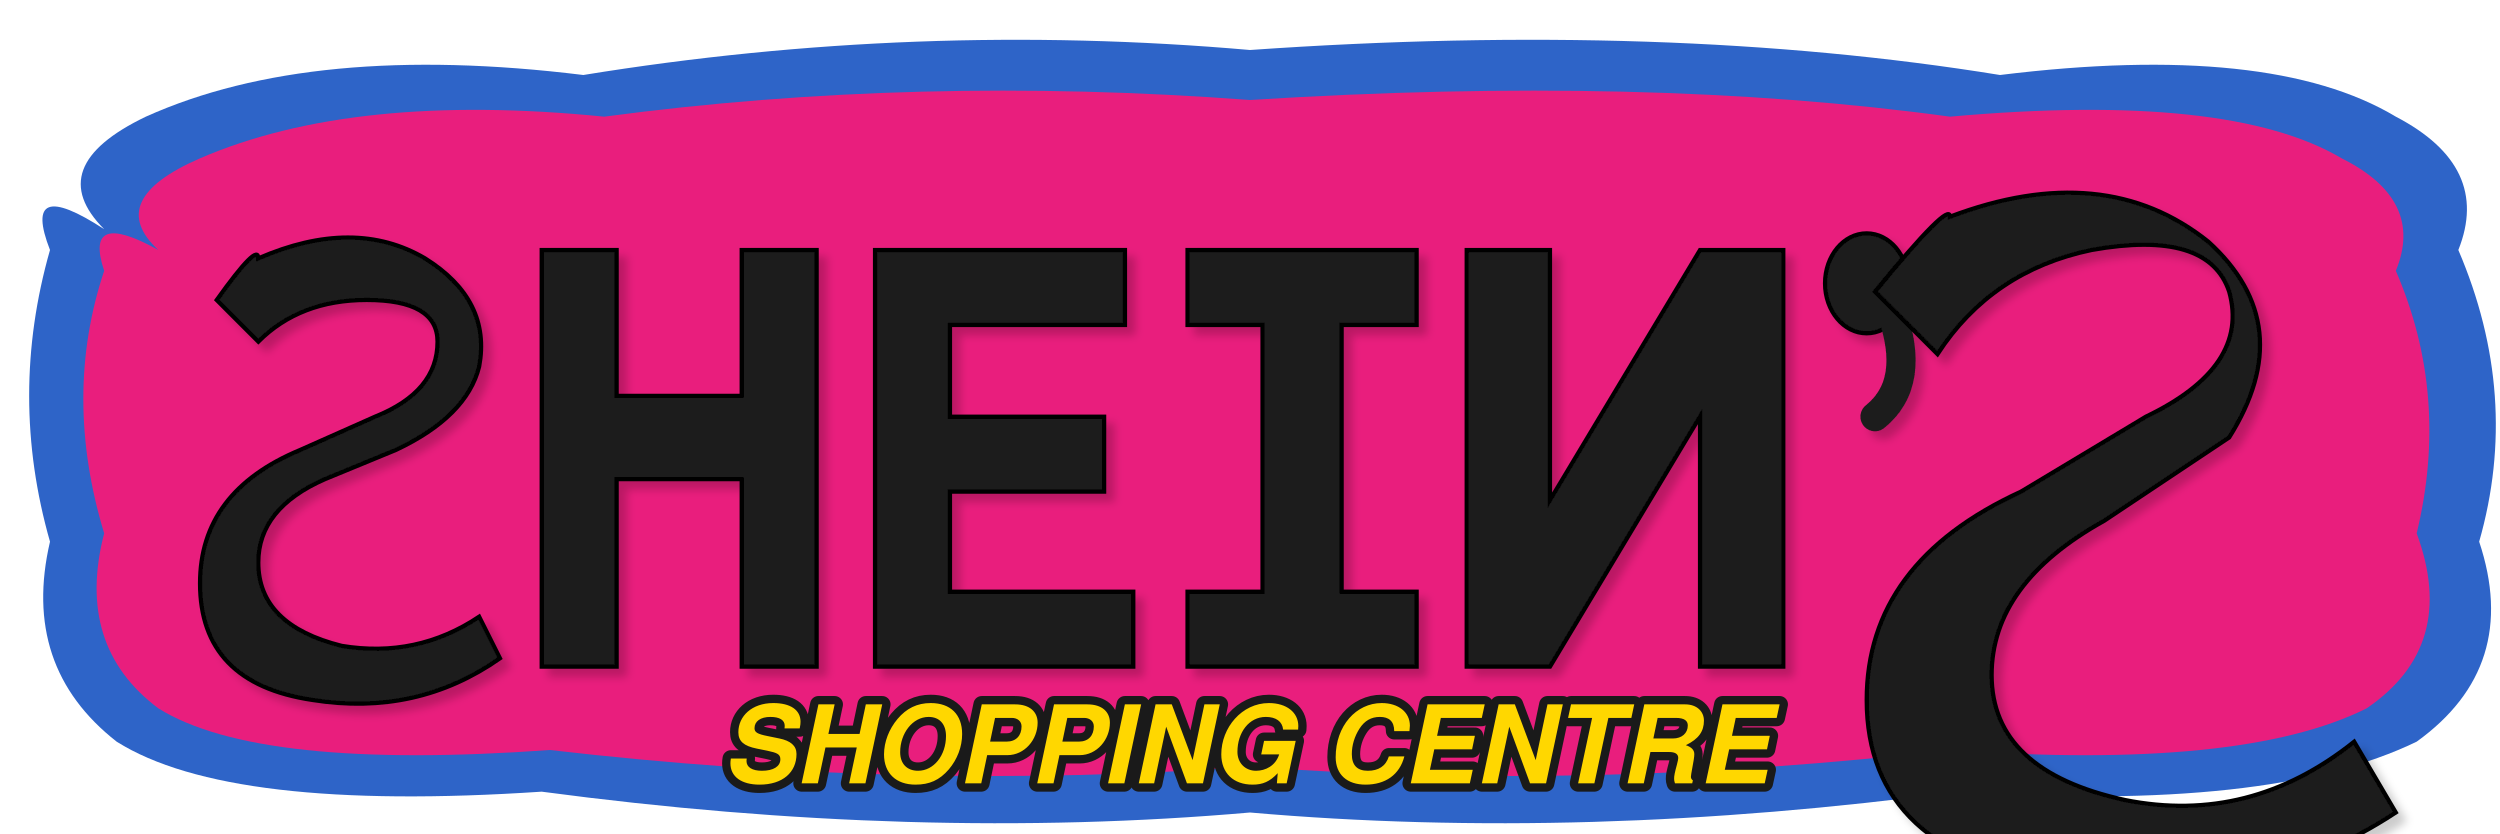
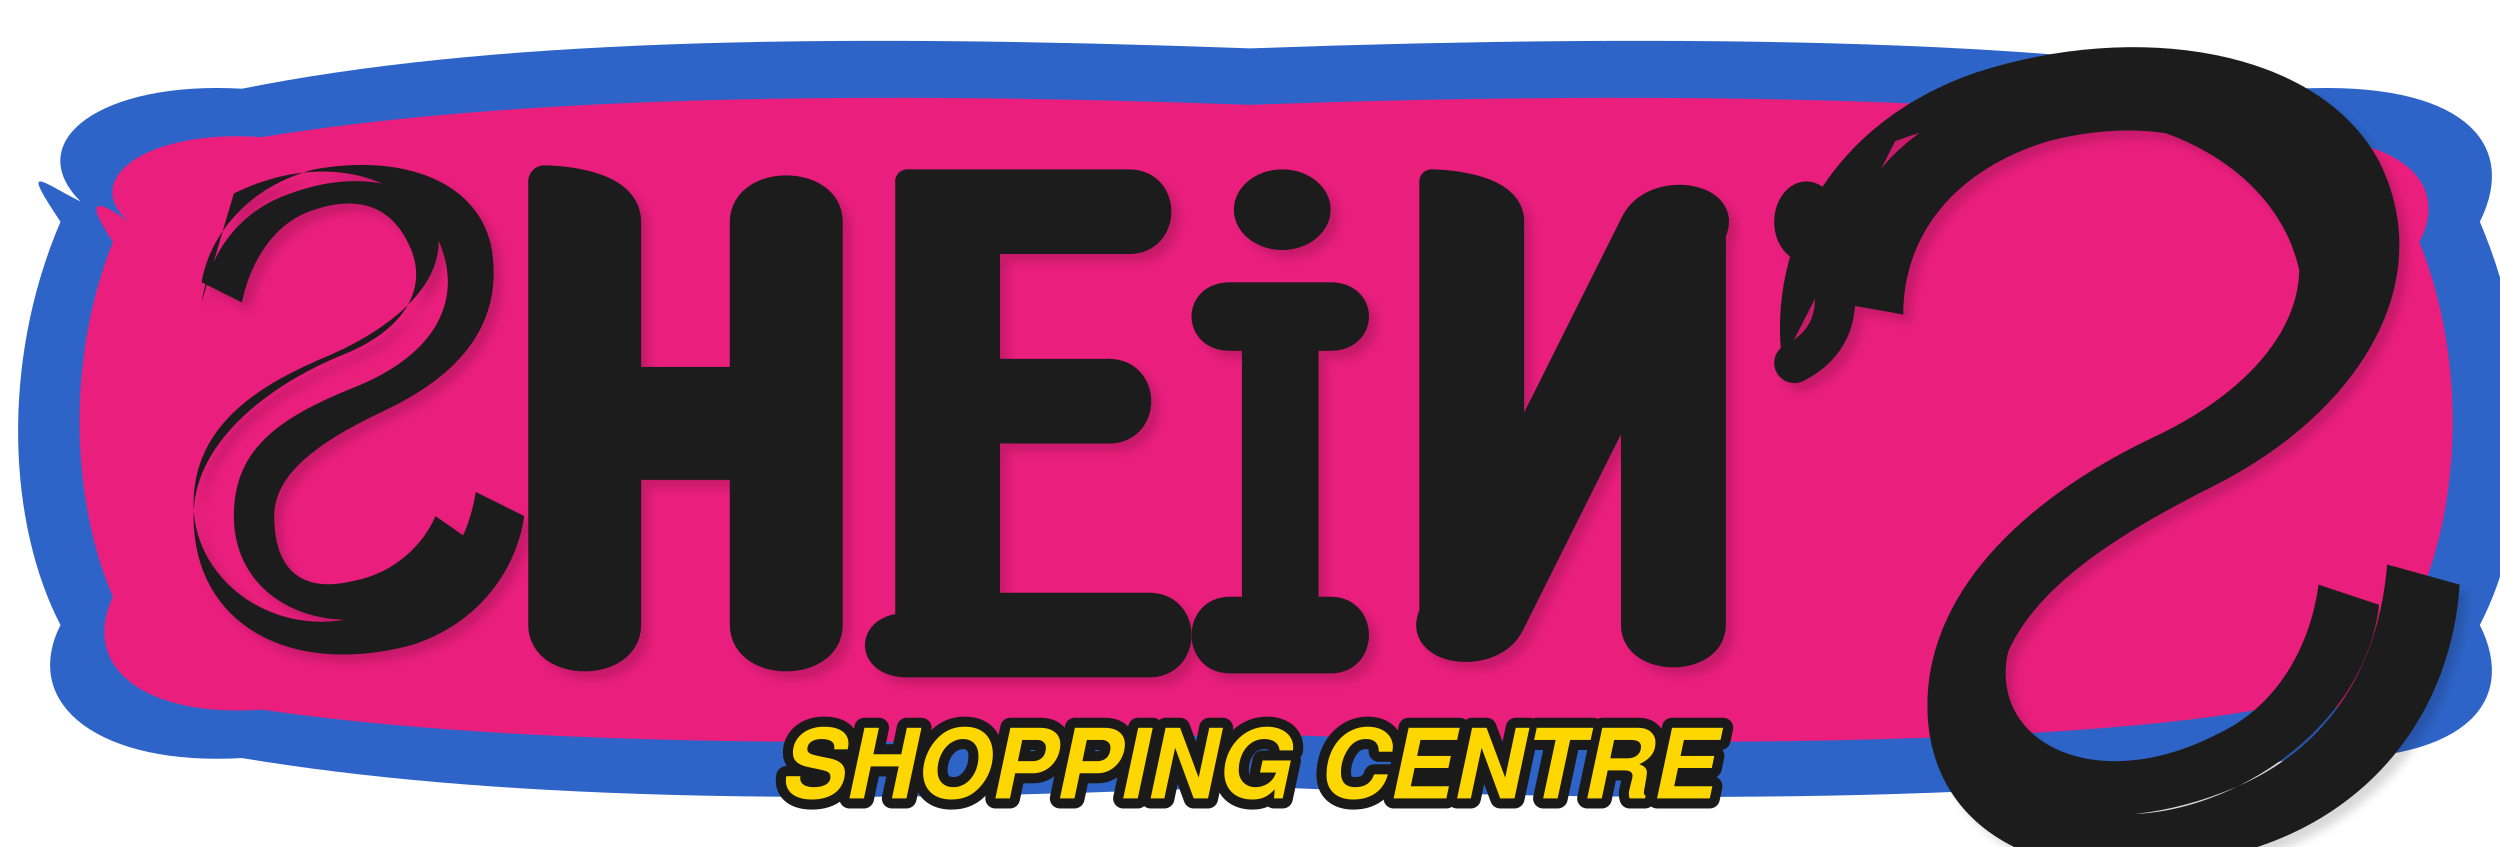
- <svg xmlns="http://www.w3.org/2000/svg" viewBox="0 0 600 200" width="600" height="200">
+ <svg xmlns="http://www.w3.org/2000/svg" viewBox="0 0 620 210" width="620" height="210">
  <defs>
    <filter id="shadow" x="-5%" y="-5%" width="110%" height="110%">
-       <feDropShadow dx="2" dy="2" stdDeviation="1" flood-color="#000" flood-opacity="0.2" />
+       <feDropShadow dx="2" dy="2" stdDeviation="1" flood-color="#000" flood-opacity="0.15" />
    </filter>
  </defs>
-   <path id="blue-outline" d="M25 55            Q10 40 35 28            Q75 10 140 18            Q220 5 300 12            Q400 5 480 18            Q545 10 575 28            Q598 40 590 60            Q605 95 595 130            Q605 160 580 178            Q545 195 470 190            Q380 202 300 195            Q220 202 130 190            Q55 195 28 178            Q5 160 12 130            Q2 95 12 60            Q5 42 25 55 Z" fill="#2E64C8" stroke="none" />
-   <path id="pink-fill" d="M38 60            Q25 48 48 38            Q85 22 145 28            Q220 18 300 24            Q395 18 468 28            Q535 22 562 38            Q582 48 575 65            Q588 95 580 128            Q590 155 568 170            Q538 185 468 180            Q382 190 300 184            Q218 190 132 180            Q62 185 38 170            Q18 155 25 128            Q15 95 25 65            Q20 50 38 60 Z" fill="#E91E7D" stroke="none" />
-   <g id="sheins-letters" filter="url(#shadow)">
-     <path d="M62 62              Q85 52 102 62 Q118 72 115 88 Q112 100 95 108              L78 115 Q62 122 62 135 Q62 150 82 155 Q100 158 115 148              L120 158 Q100 172 75 168 Q48 164 48 140              Q48 118 72 108 L90 100 Q105 94 105 82 Q105 72 88 72              Q72 72 62 82 L52 72 Q62 58 62 62 Z" fill="#1a1a1a" stroke="#000" stroke-width="1" />
-     <path d="M130 60 L148 60 L148 95 L178 95 L178 60 L196 60              L196 160 L178 160 L178 115 L148 115 L148 160 L130 160 Z" fill="#1a1a1a" stroke="#000" stroke-width="1" />
-     <path d="M210 60 L270 60 L270 78 L228 78 L228 100 L265 100              L265 118 L228 118 L228 142 L272 142 L272 160 L210 160 Z" fill="#1a1a1a" stroke="#000" stroke-width="1" />
-     <path d="M285 60 L340 60 L340 78 L322 78 L322 142 L340 142              L340 160 L285 160 L285 142 L303 142 L303 78 L285 78 Z" fill="#1a1a1a" stroke="#000" stroke-width="1" />
-     <path d="M352 60 L372 60 L372 120 L408 60 L428 60              L428 160 L408 160 L408 100 L372 160 L352 160 Z" fill="#1a1a1a" stroke="#000" stroke-width="1" />
-     <ellipse cx="448" cy="68" rx="10" ry="12" fill="#1a1a1a" stroke="#000" stroke-width="1" />
-     <path d="M454 75 Q460 92 450 100" stroke="#1a1a1a" stroke-width="7" fill="none" stroke-linecap="round" />
-     <path d="M468 52              Q505 38 530 58 Q552 78 535 105              L505 125 Q478 140 478 162 Q478 185 510 192 Q540 198 565 178              L575 195 Q540 218 495 212 Q448 205 448 168              Q448 135 485 118 L515 100 Q540 88 535 70 Q530 55 502 60              Q478 65 465 85 L450 70 Q468 48 468 52 Z" fill="#1a1a1a" stroke="#000" stroke-width="1" />
+   <path id="blue-outline" d="M20 50            C5 35, 25 20, 60 22            C120 10, 200 8, 310 12            C420 8, 520 10, 570 22            C610 20, 625 35, 615 55            C630 90, 628 130, 615 155            C625 175, 610 190, 570 188            C520 198, 420 200, 310 195            C200 200, 120 198, 60 188            C25 190, 5 175, 15 155            C2 130, 0 90, 15 55            C5 40, 10 45, 20 50 Z" fill="#2E64C8" stroke="none" />
+   <path id="pink-fill" d="M32 55            C20 45, 35 32, 65 34            C120 25, 200 22, 310 26            C420 22, 515 25, 560 34            C595 32, 608 45, 600 60            C612 90, 610 125, 600 148            C608 165, 595 178, 560 176            C515 184, 420 186, 310 182            C200 186, 120 184, 65 176            C35 178, 20 165, 28 148            C18 125, 16 90, 28 60            C20 48, 25 50, 32 55 Z" fill="#E91E7D" stroke="none" />
+   <g id="sheins-bubble" filter="url(#shadow)">
+     <path d="M58 48              C78 38, 100 42, 108 58              C116 74, 108 88, 88 96              C68 104, 58 112, 58 128              C58 148, 78 158, 98 152              C108 148, 115 142, 118 135              L108 128              C105 135, 98 142, 88 144              C72 148, 68 138, 68 128              C68 118, 78 110, 95 102              C112 94, 125 82, 122 62              C119 45, 100 38, 78 42              C62 46, 52 58, 50 70              L60 75              C62 65, 68 55, 78 52              C90 48, 98 52, 102 62              C106 72, 100 82, 85 88              C70 94, 48 108, 48 128              C48 155, 72 168, 102 160              C118 155, 128 142, 130 128              L118 122              C116 135, 108 148, 92 152              C70 160, 48 145, 48 125              C48 105, 65 95, 82 88              C100 80, 112 68, 108 55              C104 45, 88 42, 72 48              C60 52, 52 62, 50 75              Z" fill="#1a1a1a" />
+     <path d="M135 45              C135 45, 155 45, 155 55              L155 95              L185 95              L185 55              C185 45, 205 45, 205 55              L205 155              C205 165, 185 165, 185 155              L185 115              L155 115              L155 155              C155 165, 135 165, 135 155              L135 55              C135 50, 135 45, 135 45              Z" fill="#1a1a1a" stroke="#1a1a1a" stroke-width="8" stroke-linejoin="round" stroke-linecap="round" />
+     <path d="M225 45              L280 45              C290 45, 290 60, 280 60              L245 60              L245 92              L275 92              C285 92, 285 107, 275 107              L245 107              L245 150              L285 150              C295 150, 295 165, 285 165              L225 165              C215 165, 215 155, 225 155              L225 55              C225 48, 225 45, 225 45              Z" fill="#1a1a1a" stroke="#1a1a1a" stroke-width="6" stroke-linejoin="round" stroke-linecap="round" />
+     <ellipse cx="318" cy="52" rx="12" ry="10" fill="#1a1a1a" />
+     <path d="M305 72              L330 72              C340 72, 340 85, 330 85              L325 85              L325 150              L330 150              C340 150, 340 165, 330 165              L305 165              C295 165, 295 150, 305 150              L310 150              L310 85              L305 85              C295 85, 295 72, 305 72              Z" fill="#1a1a1a" stroke="#1a1a1a" stroke-width="4" stroke-linejoin="round" stroke-linecap="round" />
+     <path d="M355 45              C355 45, 375 45, 375 55              L375 115              L405 55              C410 45, 430 48, 425 58              L425 155              C425 165, 405 165, 405 155              L405 95              L375 155              C370 165, 350 162, 355 152              L355 55              C355 50, 355 45, 355 45              Z" fill="#1a1a1a" stroke="#1a1a1a" stroke-width="6" stroke-linejoin="round" stroke-linecap="round" />
+     <ellipse cx="448" cy="55" rx="8" ry="10" fill="#1a1a1a" />
+     <path d="M452 62 C458 75, 455 85, 445 90" stroke="#1a1a1a" stroke-width="10" fill="none" stroke-linecap="round" />
+     <path d="M470 35              C510 20, 555 30, 568 60              C580 90, 560 115, 525 130              C495 145, 480 160, 485 180              C490 200, 520 210, 555 195              C575 185, 588 168, 590 150              L575 145              C573 160, 565 175, 550 182              C525 195, 502 188, 498 172              C494 155, 510 140, 540 125              C575 108, 598 80, 588 50              C578 22, 540 12, 500 22              C470 30, 455 50, 455 75              L472 78              C472 58, 485 42, 508 35              C535 28, 560 35, 568 55              C576 75, 562 95, 535 108              C505 122, 478 145, 478 175              C478 210, 515 225, 560 210              C590 200, 608 175, 610 145              L592 140              C590 165, 578 185, 555 195              C520 212, 492 195, 495 172              C498 150, 520 135, 550 120              C585 102, 605 70, 590 40              C575 12, 530 5, 490 18              C455 30, 438 60, 442 90              Z" fill="#1a1a1a" />
  </g>
  <g id="shopping-centre">
-     <text x="300" y="188" text-anchor="middle" font-family="'Arial Black', 'Helvetica Neue', Impact, sans-serif" font-size="26" font-weight="900" font-style="italic" stroke="#1a1a1a" stroke-width="4" stroke-linejoin="round" fill="none">SHOPPING CENTRE</text>
-     <text x="300" y="188" text-anchor="middle" font-family="'Arial Black', 'Helvetica Neue', Impact, sans-serif" font-size="26" font-weight="900" font-style="italic" fill="#FFD700">SHOPPING CENTRE</text>
+     <text x="310" y="198" text-anchor="middle" font-family="'Arial Black', 'Helvetica Neue', Impact, sans-serif" font-size="24" font-weight="900" font-style="italic" stroke="#1a1a1a" stroke-width="5" stroke-linejoin="round" fill="none">SHOPPING CENTRE</text>
+     <text x="310" y="198" text-anchor="middle" font-family="'Arial Black', 'Helvetica Neue', Impact, sans-serif" font-size="24" font-weight="900" font-style="italic" fill="#FFD700">SHOPPING CENTRE</text>
  </g>
</svg>
